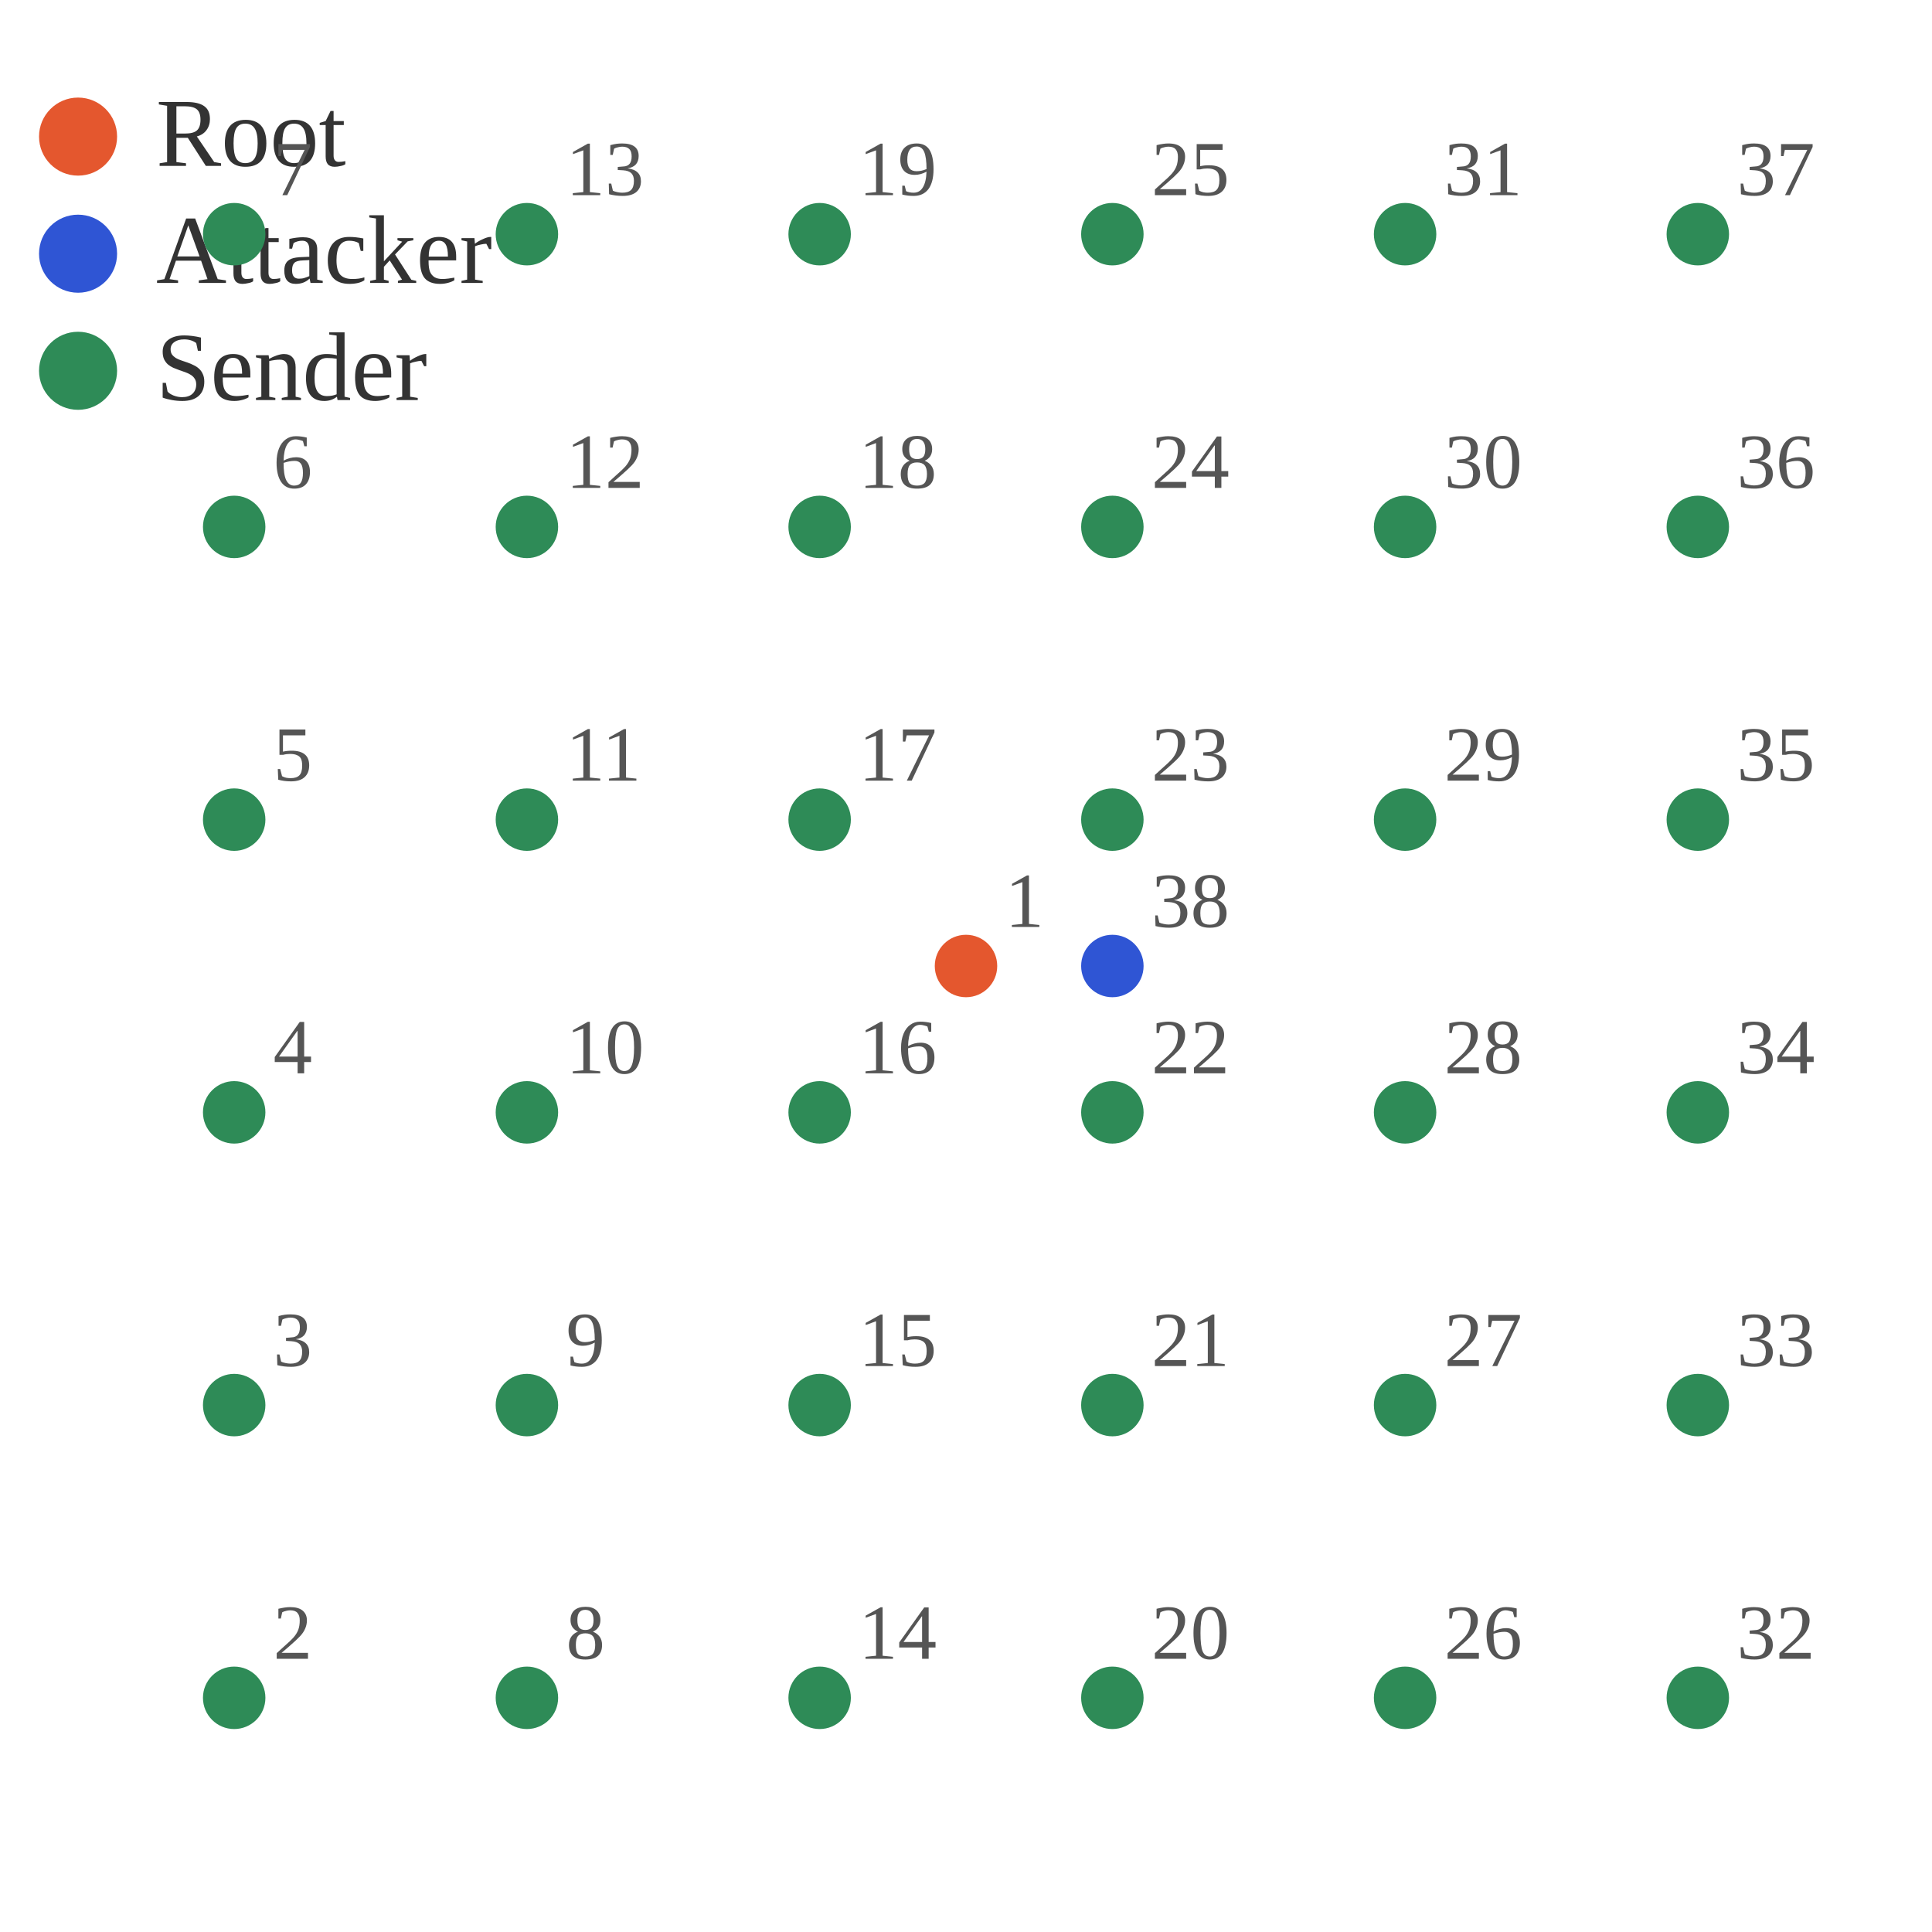
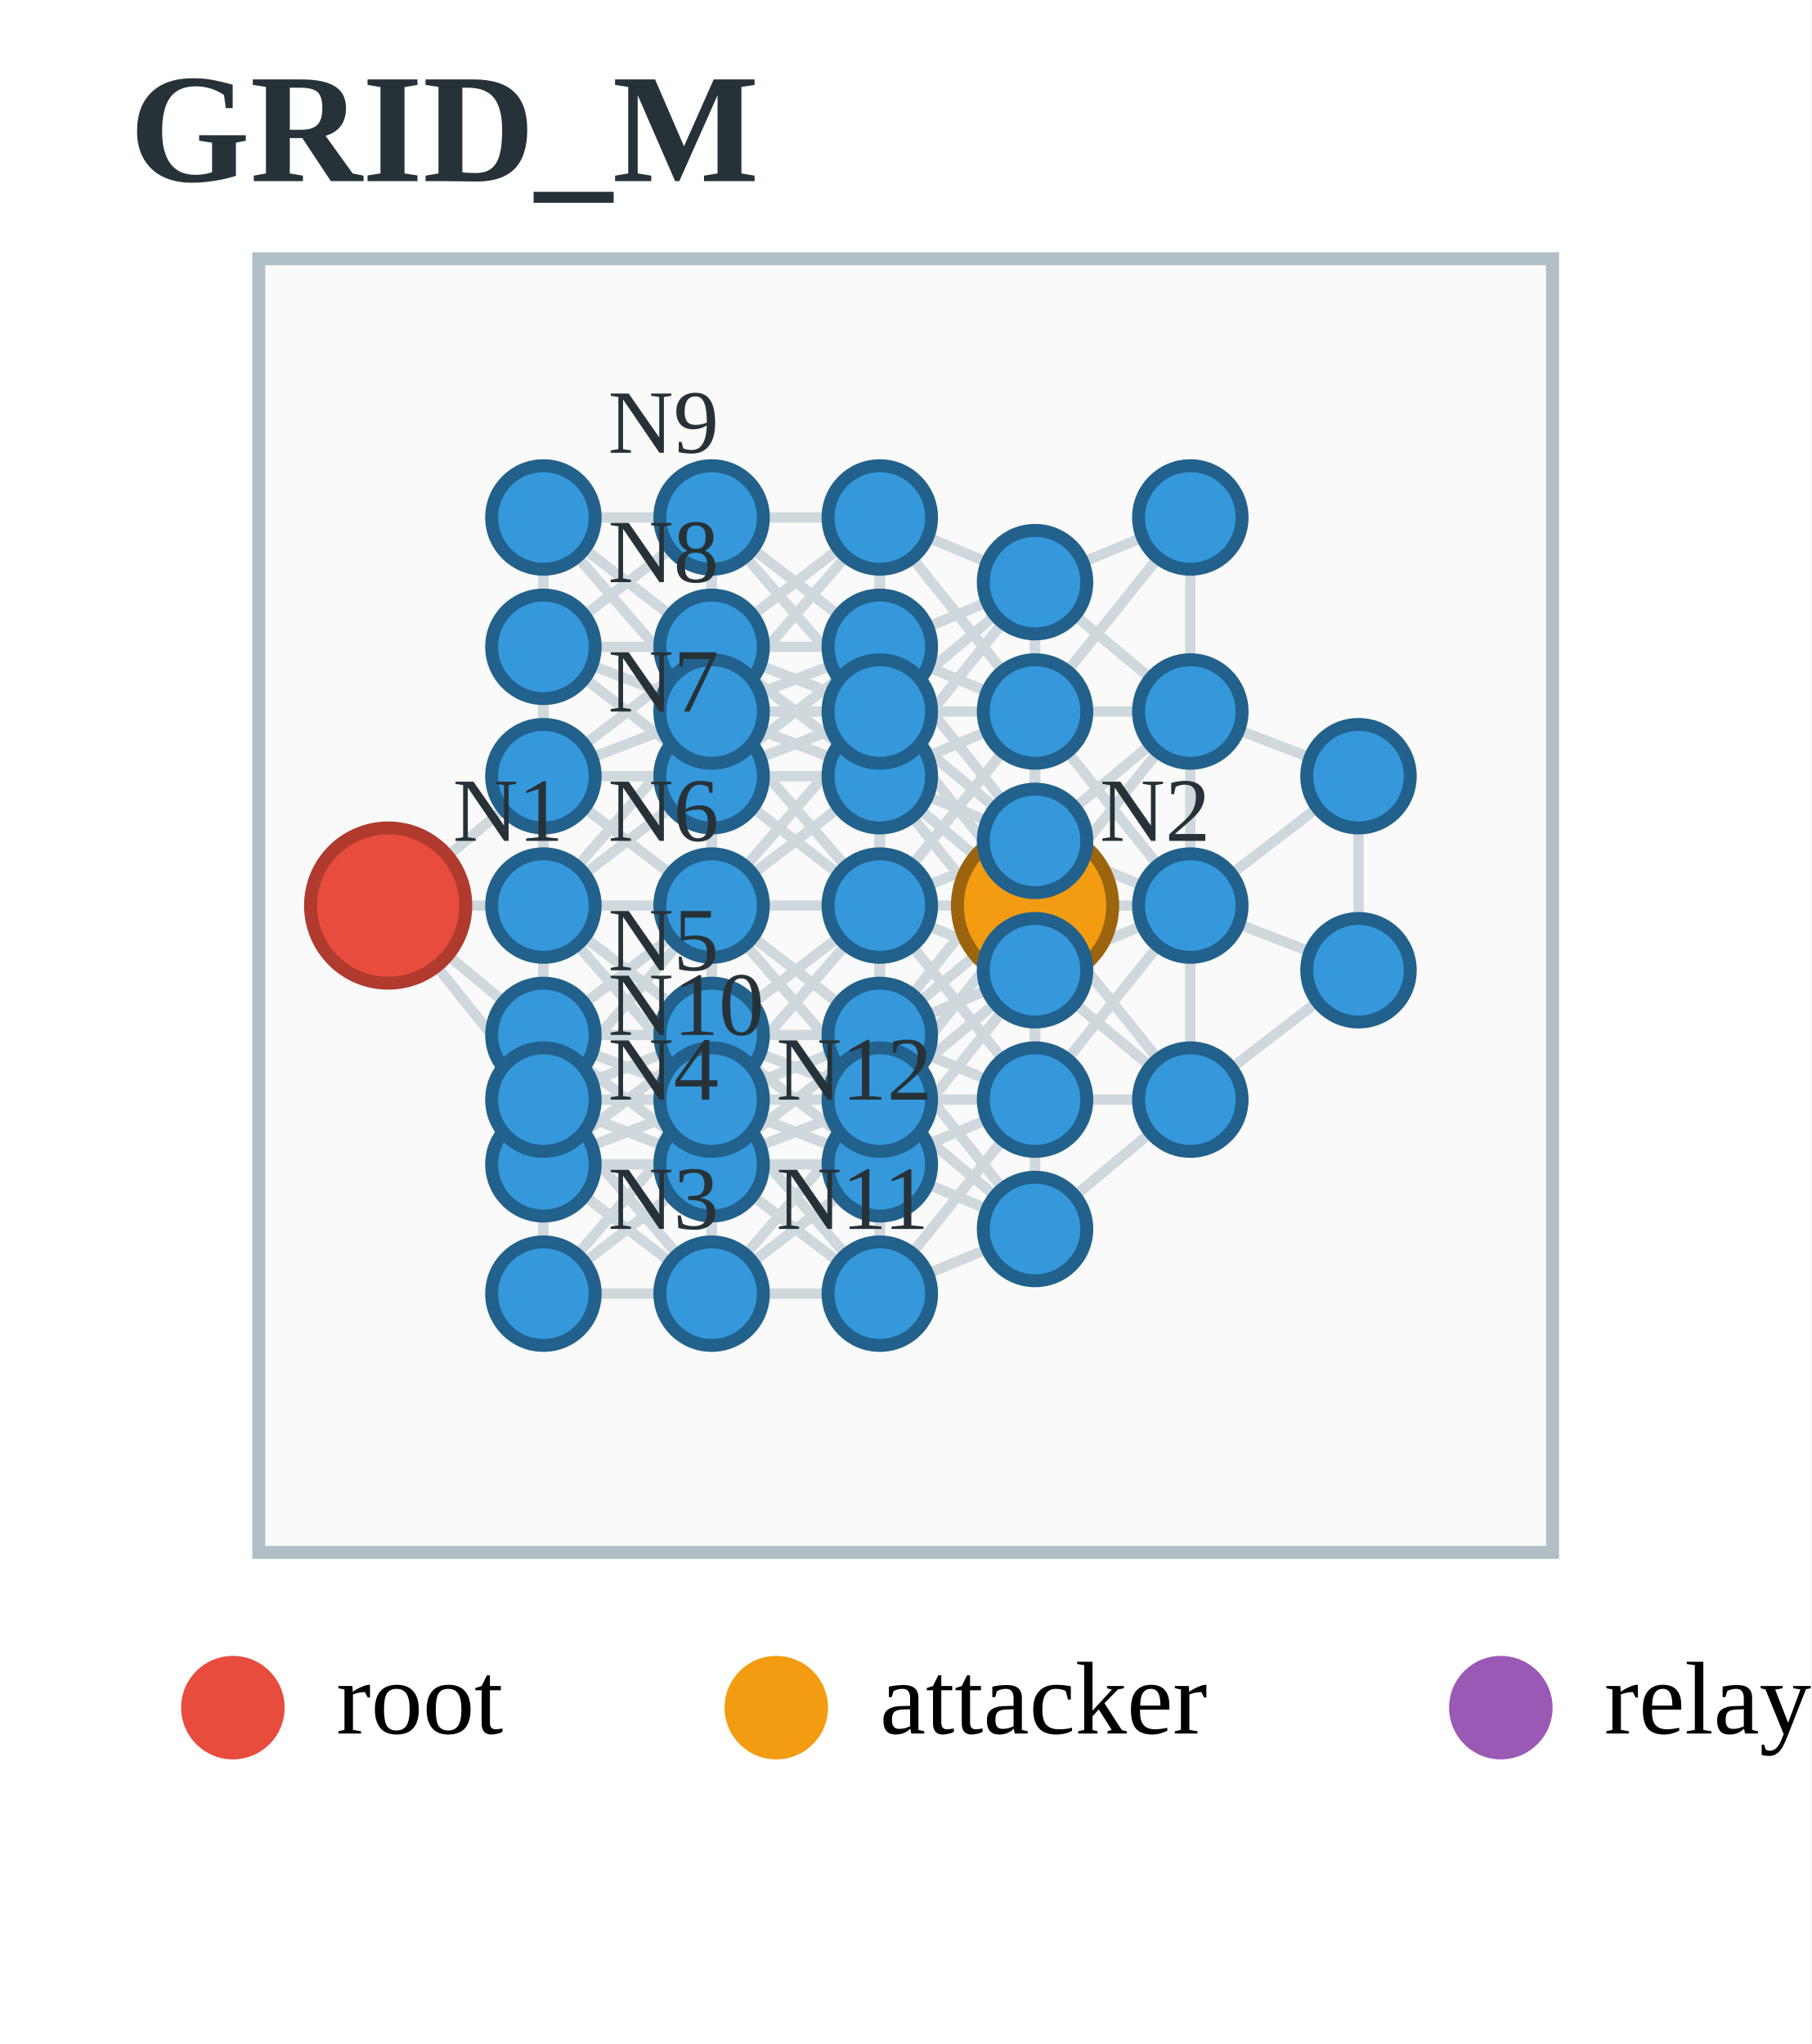
- <svg xmlns="http://www.w3.org/2000/svg" width="198.0" height="198.0" viewBox="0 0 198.0 198.0">
-   <rect width="100%" height="100%" fill="white" />
-   <circle cx="8" cy="14" r="4" fill="#e4572e" />
-   <text x="16" y="17" font-size="10" fill="#333">Root</text>
-   <circle cx="8" cy="26" r="4" fill="#2f55d4" />
-   <text x="16" y="29" font-size="10" fill="#333">Attacker</text>
-   <circle cx="8" cy="38" r="4" fill="#2e8b57" />
-   <text x="16" y="41" font-size="10" fill="#333">Sender</text>
-   <circle cx="99.00" cy="99.00" r="3.2" fill="#e4572e" />
-   <text x="103.00" y="95.00" font-size="8" fill="#555">1</text>
-   <circle cx="24.00" cy="174.00" r="3.2" fill="#2e8b57" />
-   <text x="28.00" y="170.00" font-size="8" fill="#555">2</text>
-   <circle cx="24.00" cy="144.00" r="3.2" fill="#2e8b57" />
-   <text x="28.00" y="140.00" font-size="8" fill="#555">3</text>
-   <circle cx="24.00" cy="114.00" r="3.2" fill="#2e8b57" />
-   <text x="28.00" y="110.00" font-size="8" fill="#555">4</text>
-   <circle cx="24.00" cy="84.00" r="3.2" fill="#2e8b57" />
-   <text x="28.00" y="80.00" font-size="8" fill="#555">5</text>
-   <circle cx="24.00" cy="54.00" r="3.2" fill="#2e8b57" />
-   <text x="28.00" y="50.00" font-size="8" fill="#555">6</text>
-   <circle cx="24.00" cy="24.00" r="3.2" fill="#2e8b57" />
-   <text x="28.00" y="20.00" font-size="8" fill="#555">7</text>
-   <circle cx="54.00" cy="174.00" r="3.2" fill="#2e8b57" />
-   <text x="58.00" y="170.00" font-size="8" fill="#555">8</text>
-   <circle cx="54.00" cy="144.00" r="3.2" fill="#2e8b57" />
-   <text x="58.00" y="140.00" font-size="8" fill="#555">9</text>
-   <circle cx="54.00" cy="114.00" r="3.2" fill="#2e8b57" />
-   <text x="58.00" y="110.00" font-size="8" fill="#555">10</text>
-   <circle cx="54.00" cy="84.00" r="3.2" fill="#2e8b57" />
-   <text x="58.00" y="80.00" font-size="8" fill="#555">11</text>
-   <circle cx="54.00" cy="54.00" r="3.2" fill="#2e8b57" />
-   <text x="58.00" y="50.00" font-size="8" fill="#555">12</text>
-   <circle cx="54.00" cy="24.00" r="3.2" fill="#2e8b57" />
-   <text x="58.00" y="20.00" font-size="8" fill="#555">13</text>
-   <circle cx="84.00" cy="174.00" r="3.2" fill="#2e8b57" />
-   <text x="88.00" y="170.00" font-size="8" fill="#555">14</text>
-   <circle cx="84.00" cy="144.00" r="3.2" fill="#2e8b57" />
-   <text x="88.00" y="140.00" font-size="8" fill="#555">15</text>
-   <circle cx="84.00" cy="114.00" r="3.2" fill="#2e8b57" />
-   <text x="88.00" y="110.00" font-size="8" fill="#555">16</text>
-   <circle cx="84.00" cy="84.00" r="3.2" fill="#2e8b57" />
-   <text x="88.00" y="80.00" font-size="8" fill="#555">17</text>
-   <circle cx="84.00" cy="54.00" r="3.2" fill="#2e8b57" />
-   <text x="88.00" y="50.00" font-size="8" fill="#555">18</text>
-   <circle cx="84.00" cy="24.00" r="3.2" fill="#2e8b57" />
-   <text x="88.00" y="20.00" font-size="8" fill="#555">19</text>
-   <circle cx="114.00" cy="174.00" r="3.2" fill="#2e8b57" />
-   <text x="118.00" y="170.00" font-size="8" fill="#555">20</text>
-   <circle cx="114.00" cy="144.00" r="3.2" fill="#2e8b57" />
-   <text x="118.00" y="140.00" font-size="8" fill="#555">21</text>
-   <circle cx="114.00" cy="114.00" r="3.2" fill="#2e8b57" />
-   <text x="118.00" y="110.00" font-size="8" fill="#555">22</text>
-   <circle cx="114.00" cy="84.00" r="3.2" fill="#2e8b57" />
-   <text x="118.00" y="80.00" font-size="8" fill="#555">23</text>
-   <circle cx="114.00" cy="54.00" r="3.2" fill="#2e8b57" />
-   <text x="118.00" y="50.00" font-size="8" fill="#555">24</text>
-   <circle cx="114.00" cy="24.00" r="3.2" fill="#2e8b57" />
-   <text x="118.00" y="20.00" font-size="8" fill="#555">25</text>
-   <circle cx="144.00" cy="174.00" r="3.2" fill="#2e8b57" />
-   <text x="148.00" y="170.00" font-size="8" fill="#555">26</text>
-   <circle cx="144.00" cy="144.00" r="3.2" fill="#2e8b57" />
-   <text x="148.00" y="140.00" font-size="8" fill="#555">27</text>
-   <circle cx="144.00" cy="114.00" r="3.2" fill="#2e8b57" />
-   <text x="148.00" y="110.00" font-size="8" fill="#555">28</text>
-   <circle cx="144.00" cy="84.00" r="3.2" fill="#2e8b57" />
-   <text x="148.00" y="80.00" font-size="8" fill="#555">29</text>
-   <circle cx="144.00" cy="54.00" r="3.2" fill="#2e8b57" />
-   <text x="148.00" y="50.00" font-size="8" fill="#555">30</text>
-   <circle cx="144.00" cy="24.00" r="3.2" fill="#2e8b57" />
-   <text x="148.00" y="20.00" font-size="8" fill="#555">31</text>
-   <circle cx="174.00" cy="174.00" r="3.2" fill="#2e8b57" />
-   <text x="178.00" y="170.00" font-size="8" fill="#555">32</text>
-   <circle cx="174.00" cy="144.00" r="3.2" fill="#2e8b57" />
-   <text x="178.00" y="140.00" font-size="8" fill="#555">33</text>
-   <circle cx="174.00" cy="114.00" r="3.2" fill="#2e8b57" />
-   <text x="178.00" y="110.00" font-size="8" fill="#555">34</text>
-   <circle cx="174.00" cy="84.00" r="3.2" fill="#2e8b57" />
-   <text x="178.00" y="80.00" font-size="8" fill="#555">35</text>
-   <circle cx="174.00" cy="54.00" r="3.2" fill="#2e8b57" />
-   <text x="178.00" y="50.00" font-size="8" fill="#555">36</text>
-   <circle cx="174.00" cy="24.00" r="3.2" fill="#2e8b57" />
-   <text x="178.00" y="20.00" font-size="8" fill="#555">37</text>
-   <circle cx="114.00" cy="99.00" r="3.2" fill="#2f55d4" />
-   <text x="118.00" y="95.00" font-size="8" fill="#555">38</text>
+ <svg xmlns="http://www.w3.org/2000/svg" width="140" height="158" viewBox="0 0 140 158">
+   <rect x="0" y="0" width="140" height="158" fill="#ffffff" />
+   <text x="10" y="14" font-size="12" font-weight="700" fill="#263238">GRID_M</text>
+   <rect x="20" y="20" width="100" height="100" fill="#fafafa" stroke="#b0bec5" stroke-width="1" />
+   <line x1="30.00" y1="70.00" x2="42.00" y2="80.00" stroke="#cfd8dc" stroke-width="0.8" />
+   <line x1="30.00" y1="70.00" x2="42.00" y2="70.00" stroke="#cfd8dc" stroke-width="0.8" />
+   <line x1="30.00" y1="70.00" x2="42.00" y2="60.00" stroke="#cfd8dc" stroke-width="0.8" />
+   <line x1="30.00" y1="70.00" x2="42.00" y2="85.00" stroke="#cfd8dc" stroke-width="0.8" />
+   <line x1="80.00" y1="70.00" x2="68.00" y2="80.00" stroke="#cfd8dc" stroke-width="0.8" />
+   <line x1="80.00" y1="70.00" x2="68.00" y2="70.00" stroke="#cfd8dc" stroke-width="0.8" />
+   <line x1="80.00" y1="70.00" x2="68.00" y2="60.00" stroke="#cfd8dc" stroke-width="0.8" />
+   <line x1="80.00" y1="70.00" x2="68.00" y2="85.00" stroke="#cfd8dc" stroke-width="0.8" />
+   <line x1="80.00" y1="70.00" x2="68.00" y2="55.00" stroke="#cfd8dc" stroke-width="0.8" />
+   <line x1="80.00" y1="70.00" x2="80.00" y2="85.00" stroke="#cfd8dc" stroke-width="0.8" />
+   <line x1="80.00" y1="70.00" x2="80.00" y2="75.00" stroke="#cfd8dc" stroke-width="0.8" />
+   <line x1="80.00" y1="70.00" x2="80.00" y2="65.00" stroke="#cfd8dc" stroke-width="0.8" />
+   <line x1="80.00" y1="70.00" x2="80.00" y2="55.00" stroke="#cfd8dc" stroke-width="0.8" />
+   <line x1="80.00" y1="70.00" x2="92.00" y2="85.00" stroke="#cfd8dc" stroke-width="0.8" />
+   <line x1="80.00" y1="70.00" x2="92.00" y2="70.00" stroke="#cfd8dc" stroke-width="0.8" />
+   <line x1="80.00" y1="70.00" x2="92.00" y2="55.00" stroke="#cfd8dc" stroke-width="0.8" />
+   <line x1="42.00" y1="100.00" x2="42.00" y2="90.00" stroke="#cfd8dc" stroke-width="0.8" />
+   <line x1="42.00" y1="100.00" x2="42.00" y2="80.00" stroke="#cfd8dc" stroke-width="0.8" />
+   <line x1="42.00" y1="100.00" x2="42.00" y2="85.00" stroke="#cfd8dc" stroke-width="0.8" />
+   <line x1="42.00" y1="100.00" x2="55.00" y2="100.00" stroke="#cfd8dc" stroke-width="0.8" />
+   <line x1="42.00" y1="100.00" x2="55.00" y2="90.00" stroke="#cfd8dc" stroke-width="0.8" />
+   <line x1="42.00" y1="100.00" x2="55.00" y2="85.00" stroke="#cfd8dc" stroke-width="0.8" />
+   <line x1="42.00" y1="90.00" x2="42.00" y2="80.00" stroke="#cfd8dc" stroke-width="0.8" />
+   <line x1="42.00" y1="90.00" x2="42.00" y2="70.00" stroke="#cfd8dc" stroke-width="0.8" />
+   <line x1="42.00" y1="90.00" x2="42.00" y2="85.00" stroke="#cfd8dc" stroke-width="0.8" />
+   <line x1="42.00" y1="90.00" x2="55.00" y2="100.00" stroke="#cfd8dc" stroke-width="0.8" />
+   <line x1="42.00" y1="90.00" x2="55.00" y2="90.00" stroke="#cfd8dc" stroke-width="0.8" />
+   <line x1="42.00" y1="90.00" x2="55.00" y2="80.00" stroke="#cfd8dc" stroke-width="0.8" />
+   <line x1="42.00" y1="90.00" x2="55.00" y2="85.00" stroke="#cfd8dc" stroke-width="0.8" />
+   <line x1="42.00" y1="80.00" x2="42.00" y2="70.00" stroke="#cfd8dc" stroke-width="0.8" />
+   <line x1="42.00" y1="80.00" x2="42.00" y2="60.00" stroke="#cfd8dc" stroke-width="0.8" />
+   <line x1="42.00" y1="80.00" x2="42.00" y2="85.00" stroke="#cfd8dc" stroke-width="0.8" />
+   <line x1="42.00" y1="80.00" x2="55.00" y2="90.00" stroke="#cfd8dc" stroke-width="0.8" />
+   <line x1="42.00" y1="80.00" x2="55.00" y2="80.00" stroke="#cfd8dc" stroke-width="0.8" />
+   <line x1="42.00" y1="80.00" x2="55.00" y2="70.00" stroke="#cfd8dc" stroke-width="0.8" />
+   <line x1="42.00" y1="80.00" x2="55.00" y2="85.00" stroke="#cfd8dc" stroke-width="0.8" />
+   <line x1="42.00" y1="70.00" x2="42.00" y2="60.00" stroke="#cfd8dc" stroke-width="0.8" />
+   <line x1="42.00" y1="70.00" x2="42.00" y2="50.00" stroke="#cfd8dc" stroke-width="0.8" />
+   <line x1="42.00" y1="70.00" x2="42.00" y2="85.00" stroke="#cfd8dc" stroke-width="0.8" />
+   <line x1="42.00" y1="70.00" x2="55.00" y2="80.00" stroke="#cfd8dc" stroke-width="0.8" />
+   <line x1="42.00" y1="70.00" x2="55.00" y2="70.00" stroke="#cfd8dc" stroke-width="0.8" />
+   <line x1="42.00" y1="70.00" x2="55.00" y2="60.00" stroke="#cfd8dc" stroke-width="0.8" />
+   <line x1="42.00" y1="70.00" x2="55.00" y2="85.00" stroke="#cfd8dc" stroke-width="0.8" />
+   <line x1="42.00" y1="70.00" x2="55.00" y2="55.00" stroke="#cfd8dc" stroke-width="0.8" />
+   <line x1="42.00" y1="60.00" x2="42.00" y2="50.00" stroke="#cfd8dc" stroke-width="0.8" />
+   <line x1="42.00" y1="60.00" x2="42.00" y2="40.00" stroke="#cfd8dc" stroke-width="0.8" />
+   <line x1="42.00" y1="60.00" x2="55.00" y2="70.00" stroke="#cfd8dc" stroke-width="0.8" />
+   <line x1="42.00" y1="60.00" x2="55.00" y2="60.00" stroke="#cfd8dc" stroke-width="0.8" />
+   <line x1="42.00" y1="60.00" x2="55.00" y2="50.00" stroke="#cfd8dc" stroke-width="0.8" />
+   <line x1="42.00" y1="60.00" x2="55.00" y2="55.00" stroke="#cfd8dc" stroke-width="0.8" />
+   <line x1="42.00" y1="50.00" x2="42.00" y2="40.00" stroke="#cfd8dc" stroke-width="0.8" />
+   <line x1="42.00" y1="50.00" x2="55.00" y2="60.00" stroke="#cfd8dc" stroke-width="0.8" />
+   <line x1="42.00" y1="50.00" x2="55.00" y2="50.00" stroke="#cfd8dc" stroke-width="0.8" />
+   <line x1="42.00" y1="50.00" x2="55.00" y2="40.00" stroke="#cfd8dc" stroke-width="0.8" />
+   <line x1="42.00" y1="50.00" x2="55.00" y2="55.00" stroke="#cfd8dc" stroke-width="0.8" />
+   <line x1="42.00" y1="40.00" x2="55.00" y2="50.00" stroke="#cfd8dc" stroke-width="0.8" />
+   <line x1="42.00" y1="40.00" x2="55.00" y2="40.00" stroke="#cfd8dc" stroke-width="0.8" />
+   <line x1="42.00" y1="40.00" x2="55.00" y2="55.00" stroke="#cfd8dc" stroke-width="0.8" />
+   <line x1="42.00" y1="85.00" x2="55.00" y2="100.00" stroke="#cfd8dc" stroke-width="0.8" />
+   <line x1="42.00" y1="85.00" x2="55.00" y2="90.00" stroke="#cfd8dc" stroke-width="0.8" />
+   <line x1="42.00" y1="85.00" x2="55.00" y2="80.00" stroke="#cfd8dc" stroke-width="0.8" />
+   <line x1="42.00" y1="85.00" x2="55.00" y2="70.00" stroke="#cfd8dc" stroke-width="0.8" />
+   <line x1="42.00" y1="85.00" x2="55.00" y2="85.00" stroke="#cfd8dc" stroke-width="0.8" />
+   <line x1="55.00" y1="100.00" x2="55.00" y2="90.00" stroke="#cfd8dc" stroke-width="0.8" />
+   <line x1="55.00" y1="100.00" x2="55.00" y2="80.00" stroke="#cfd8dc" stroke-width="0.8" />
+   <line x1="55.00" y1="100.00" x2="55.00" y2="85.00" stroke="#cfd8dc" stroke-width="0.8" />
+   <line x1="55.00" y1="100.00" x2="68.00" y2="100.00" stroke="#cfd8dc" stroke-width="0.8" />
+   <line x1="55.00" y1="100.00" x2="68.00" y2="90.00" stroke="#cfd8dc" stroke-width="0.8" />
+   <line x1="55.00" y1="100.00" x2="68.00" y2="85.00" stroke="#cfd8dc" stroke-width="0.8" />
+   <line x1="55.00" y1="90.00" x2="55.00" y2="80.00" stroke="#cfd8dc" stroke-width="0.8" />
+   <line x1="55.00" y1="90.00" x2="55.00" y2="70.00" stroke="#cfd8dc" stroke-width="0.8" />
+   <line x1="55.00" y1="90.00" x2="55.00" y2="85.00" stroke="#cfd8dc" stroke-width="0.8" />
+   <line x1="55.00" y1="90.00" x2="68.00" y2="100.00" stroke="#cfd8dc" stroke-width="0.8" />
+   <line x1="55.00" y1="90.00" x2="68.00" y2="90.00" stroke="#cfd8dc" stroke-width="0.8" />
+   <line x1="55.00" y1="90.00" x2="68.00" y2="80.00" stroke="#cfd8dc" stroke-width="0.8" />
+   <line x1="55.00" y1="90.00" x2="68.00" y2="85.00" stroke="#cfd8dc" stroke-width="0.8" />
+   <line x1="55.00" y1="80.00" x2="55.00" y2="70.00" stroke="#cfd8dc" stroke-width="0.8" />
+   <line x1="55.00" y1="80.00" x2="55.00" y2="60.00" stroke="#cfd8dc" stroke-width="0.8" />
+   <line x1="55.00" y1="80.00" x2="55.00" y2="85.00" stroke="#cfd8dc" stroke-width="0.8" />
+   <line x1="55.00" y1="80.00" x2="68.00" y2="90.00" stroke="#cfd8dc" stroke-width="0.8" />
+   <line x1="55.00" y1="80.00" x2="68.00" y2="80.00" stroke="#cfd8dc" stroke-width="0.8" />
+   <line x1="55.00" y1="80.00" x2="68.00" y2="70.00" stroke="#cfd8dc" stroke-width="0.8" />
+   <line x1="55.00" y1="80.00" x2="68.00" y2="85.00" stroke="#cfd8dc" stroke-width="0.8" />
+   <line x1="55.00" y1="70.00" x2="55.00" y2="60.00" stroke="#cfd8dc" stroke-width="0.8" />
+   <line x1="55.00" y1="70.00" x2="55.00" y2="50.00" stroke="#cfd8dc" stroke-width="0.8" />
+   <line x1="55.00" y1="70.00" x2="55.00" y2="85.00" stroke="#cfd8dc" stroke-width="0.8" />
+   <line x1="55.00" y1="70.00" x2="55.00" y2="55.00" stroke="#cfd8dc" stroke-width="0.8" />
+   <line x1="55.00" y1="70.00" x2="68.00" y2="80.00" stroke="#cfd8dc" stroke-width="0.8" />
+   <line x1="55.00" y1="70.00" x2="68.00" y2="70.00" stroke="#cfd8dc" stroke-width="0.8" />
+   <line x1="55.00" y1="70.00" x2="68.00" y2="60.00" stroke="#cfd8dc" stroke-width="0.8" />
+   <line x1="55.00" y1="70.00" x2="68.00" y2="85.00" stroke="#cfd8dc" stroke-width="0.8" />
+   <line x1="55.00" y1="70.00" x2="68.00" y2="55.00" stroke="#cfd8dc" stroke-width="0.8" />
+   <line x1="55.00" y1="60.00" x2="55.00" y2="50.00" stroke="#cfd8dc" stroke-width="0.8" />
+   <line x1="55.00" y1="60.00" x2="55.00" y2="40.00" stroke="#cfd8dc" stroke-width="0.8" />
+   <line x1="55.00" y1="60.00" x2="55.00" y2="55.00" stroke="#cfd8dc" stroke-width="0.8" />
+   <line x1="55.00" y1="60.00" x2="68.00" y2="70.00" stroke="#cfd8dc" stroke-width="0.8" />
+   <line x1="55.00" y1="60.00" x2="68.00" y2="60.00" stroke="#cfd8dc" stroke-width="0.8" />
+   <line x1="55.00" y1="60.00" x2="68.00" y2="50.00" stroke="#cfd8dc" stroke-width="0.8" />
+   <line x1="55.00" y1="60.00" x2="68.00" y2="55.00" stroke="#cfd8dc" stroke-width="0.8" />
+   <line x1="55.00" y1="50.00" x2="55.00" y2="40.00" stroke="#cfd8dc" stroke-width="0.8" />
+   <line x1="55.00" y1="50.00" x2="55.00" y2="55.00" stroke="#cfd8dc" stroke-width="0.8" />
+   <line x1="55.00" y1="50.00" x2="68.00" y2="60.00" stroke="#cfd8dc" stroke-width="0.8" />
+   <line x1="55.00" y1="50.00" x2="68.00" y2="50.00" stroke="#cfd8dc" stroke-width="0.8" />
+   <line x1="55.00" y1="50.00" x2="68.00" y2="40.00" stroke="#cfd8dc" stroke-width="0.8" />
+   <line x1="55.00" y1="50.00" x2="68.00" y2="55.00" stroke="#cfd8dc" stroke-width="0.8" />
+   <line x1="55.00" y1="40.00" x2="55.00" y2="55.00" stroke="#cfd8dc" stroke-width="0.8" />
+   <line x1="55.00" y1="40.00" x2="68.00" y2="50.00" stroke="#cfd8dc" stroke-width="0.8" />
+   <line x1="55.00" y1="40.00" x2="68.00" y2="40.00" stroke="#cfd8dc" stroke-width="0.8" />
+   <line x1="55.00" y1="40.00" x2="68.00" y2="55.00" stroke="#cfd8dc" stroke-width="0.8" />
+   <line x1="55.00" y1="85.00" x2="68.00" y2="100.00" stroke="#cfd8dc" stroke-width="0.8" />
+   <line x1="55.00" y1="85.00" x2="68.00" y2="90.00" stroke="#cfd8dc" stroke-width="0.8" />
+   <line x1="55.00" y1="85.00" x2="68.00" y2="80.00" stroke="#cfd8dc" stroke-width="0.8" />
+   <line x1="55.00" y1="85.00" x2="68.00" y2="70.00" stroke="#cfd8dc" stroke-width="0.8" />
+   <line x1="55.00" y1="85.00" x2="68.00" y2="85.00" stroke="#cfd8dc" stroke-width="0.8" />
+   <line x1="55.00" y1="55.00" x2="68.00" y2="70.00" stroke="#cfd8dc" stroke-width="0.8" />
+   <line x1="55.00" y1="55.00" x2="68.00" y2="60.00" stroke="#cfd8dc" stroke-width="0.8" />
+   <line x1="55.00" y1="55.00" x2="68.00" y2="50.00" stroke="#cfd8dc" stroke-width="0.8" />
+   <line x1="55.00" y1="55.00" x2="68.00" y2="40.00" stroke="#cfd8dc" stroke-width="0.8" />
+   <line x1="55.00" y1="55.00" x2="68.00" y2="55.00" stroke="#cfd8dc" stroke-width="0.8" />
+   <line x1="68.00" y1="100.00" x2="68.00" y2="90.00" stroke="#cfd8dc" stroke-width="0.8" />
+   <line x1="68.00" y1="100.00" x2="68.00" y2="80.00" stroke="#cfd8dc" stroke-width="0.8" />
+   <line x1="68.00" y1="100.00" x2="68.00" y2="85.00" stroke="#cfd8dc" stroke-width="0.8" />
+   <line x1="68.00" y1="100.00" x2="80.00" y2="95.00" stroke="#cfd8dc" stroke-width="0.8" />
+   <line x1="68.00" y1="100.00" x2="80.00" y2="85.00" stroke="#cfd8dc" stroke-width="0.8" />
+   <line x1="68.00" y1="90.00" x2="68.00" y2="80.00" stroke="#cfd8dc" stroke-width="0.8" />
+   <line x1="68.00" y1="90.00" x2="68.00" y2="70.00" stroke="#cfd8dc" stroke-width="0.8" />
+   <line x1="68.00" y1="90.00" x2="68.00" y2="85.00" stroke="#cfd8dc" stroke-width="0.8" />
+   <line x1="68.00" y1="90.00" x2="80.00" y2="95.00" stroke="#cfd8dc" stroke-width="0.8" />
+   <line x1="68.00" y1="90.00" x2="80.00" y2="85.00" stroke="#cfd8dc" stroke-width="0.8" />
+   <line x1="68.00" y1="90.00" x2="80.00" y2="75.00" stroke="#cfd8dc" stroke-width="0.8" />
+   <line x1="68.00" y1="80.00" x2="68.00" y2="70.00" stroke="#cfd8dc" stroke-width="0.8" />
+   <line x1="68.00" y1="80.00" x2="68.00" y2="60.00" stroke="#cfd8dc" stroke-width="0.8" />
+   <line x1="68.00" y1="80.00" x2="68.00" y2="85.00" stroke="#cfd8dc" stroke-width="0.8" />
+   <line x1="68.00" y1="80.00" x2="80.00" y2="95.00" stroke="#cfd8dc" stroke-width="0.8" />
+   <line x1="68.00" y1="80.00" x2="80.00" y2="85.00" stroke="#cfd8dc" stroke-width="0.8" />
+   <line x1="68.00" y1="80.00" x2="80.00" y2="75.00" stroke="#cfd8dc" stroke-width="0.8" />
+   <line x1="68.00" y1="80.00" x2="80.00" y2="65.00" stroke="#cfd8dc" stroke-width="0.8" />
+   <line x1="68.00" y1="70.00" x2="68.00" y2="60.00" stroke="#cfd8dc" stroke-width="0.8" />
+   <line x1="68.00" y1="70.00" x2="68.00" y2="50.00" stroke="#cfd8dc" stroke-width="0.8" />
+   <line x1="68.00" y1="70.00" x2="68.00" y2="85.00" stroke="#cfd8dc" stroke-width="0.8" />
+   <line x1="68.00" y1="70.00" x2="68.00" y2="55.00" stroke="#cfd8dc" stroke-width="0.8" />
+   <line x1="68.00" y1="70.00" x2="80.00" y2="85.00" stroke="#cfd8dc" stroke-width="0.8" />
+   <line x1="68.00" y1="70.00" x2="80.00" y2="75.00" stroke="#cfd8dc" stroke-width="0.8" />
+   <line x1="68.00" y1="70.00" x2="80.00" y2="65.00" stroke="#cfd8dc" stroke-width="0.8" />
+   <line x1="68.00" y1="70.00" x2="80.00" y2="55.00" stroke="#cfd8dc" stroke-width="0.8" />
+   <line x1="68.00" y1="60.00" x2="68.00" y2="50.00" stroke="#cfd8dc" stroke-width="0.8" />
+   <line x1="68.00" y1="60.00" x2="68.00" y2="40.00" stroke="#cfd8dc" stroke-width="0.8" />
+   <line x1="68.00" y1="60.00" x2="68.00" y2="55.00" stroke="#cfd8dc" stroke-width="0.8" />
+   <line x1="68.00" y1="60.00" x2="80.00" y2="75.00" stroke="#cfd8dc" stroke-width="0.8" />
+   <line x1="68.00" y1="60.00" x2="80.00" y2="65.00" stroke="#cfd8dc" stroke-width="0.8" />
+   <line x1="68.00" y1="60.00" x2="80.00" y2="55.00" stroke="#cfd8dc" stroke-width="0.8" />
+   <line x1="68.00" y1="60.00" x2="80.00" y2="45.00" stroke="#cfd8dc" stroke-width="0.8" />
+   <line x1="68.00" y1="50.00" x2="68.00" y2="40.00" stroke="#cfd8dc" stroke-width="0.8" />
+   <line x1="68.00" y1="50.00" x2="68.00" y2="55.00" stroke="#cfd8dc" stroke-width="0.8" />
+   <line x1="68.00" y1="50.00" x2="80.00" y2="65.00" stroke="#cfd8dc" stroke-width="0.8" />
+   <line x1="68.00" y1="50.00" x2="80.00" y2="55.00" stroke="#cfd8dc" stroke-width="0.8" />
+   <line x1="68.00" y1="50.00" x2="80.00" y2="45.00" stroke="#cfd8dc" stroke-width="0.8" />
+   <line x1="68.00" y1="40.00" x2="68.00" y2="55.00" stroke="#cfd8dc" stroke-width="0.8" />
+   <line x1="68.00" y1="40.00" x2="80.00" y2="55.00" stroke="#cfd8dc" stroke-width="0.8" />
+   <line x1="68.00" y1="40.00" x2="80.00" y2="45.00" stroke="#cfd8dc" stroke-width="0.8" />
+   <line x1="68.00" y1="85.00" x2="80.00" y2="95.00" stroke="#cfd8dc" stroke-width="0.8" />
+   <line x1="68.00" y1="85.00" x2="80.00" y2="85.00" stroke="#cfd8dc" stroke-width="0.8" />
+   <line x1="68.00" y1="85.00" x2="80.00" y2="75.00" stroke="#cfd8dc" stroke-width="0.8" />
+   <line x1="68.00" y1="55.00" x2="80.00" y2="65.00" stroke="#cfd8dc" stroke-width="0.8" />
+   <line x1="68.00" y1="55.00" x2="80.00" y2="55.00" stroke="#cfd8dc" stroke-width="0.8" />
+   <line x1="68.00" y1="55.00" x2="80.00" y2="45.00" stroke="#cfd8dc" stroke-width="0.8" />
+   <line x1="80.00" y1="95.00" x2="80.00" y2="85.00" stroke="#cfd8dc" stroke-width="0.8" />
+   <line x1="80.00" y1="95.00" x2="80.00" y2="75.00" stroke="#cfd8dc" stroke-width="0.8" />
+   <line x1="80.00" y1="95.00" x2="92.00" y2="85.00" stroke="#cfd8dc" stroke-width="0.8" />
+   <line x1="80.00" y1="85.00" x2="80.00" y2="75.00" stroke="#cfd8dc" stroke-width="0.8" />
+   <line x1="80.00" y1="85.00" x2="80.00" y2="65.00" stroke="#cfd8dc" stroke-width="0.8" />
+   <line x1="80.00" y1="85.00" x2="92.00" y2="85.00" stroke="#cfd8dc" stroke-width="0.8" />
+   <line x1="80.00" y1="85.00" x2="92.00" y2="70.00" stroke="#cfd8dc" stroke-width="0.8" />
+   <line x1="80.00" y1="75.00" x2="80.00" y2="65.00" stroke="#cfd8dc" stroke-width="0.8" />
+   <line x1="80.00" y1="75.00" x2="80.00" y2="55.00" stroke="#cfd8dc" stroke-width="0.8" />
+   <line x1="80.00" y1="75.00" x2="92.00" y2="85.00" stroke="#cfd8dc" stroke-width="0.8" />
+   <line x1="80.00" y1="75.00" x2="92.00" y2="70.00" stroke="#cfd8dc" stroke-width="0.8" />
+   <line x1="80.00" y1="65.00" x2="80.00" y2="55.00" stroke="#cfd8dc" stroke-width="0.8" />
+   <line x1="80.00" y1="65.00" x2="80.00" y2="45.00" stroke="#cfd8dc" stroke-width="0.8" />
+   <line x1="80.00" y1="65.00" x2="92.00" y2="70.00" stroke="#cfd8dc" stroke-width="0.8" />
+   <line x1="80.00" y1="65.00" x2="92.00" y2="55.00" stroke="#cfd8dc" stroke-width="0.8" />
+   <line x1="80.00" y1="55.00" x2="80.00" y2="45.00" stroke="#cfd8dc" stroke-width="0.8" />
+   <line x1="80.00" y1="55.00" x2="92.00" y2="70.00" stroke="#cfd8dc" stroke-width="0.8" />
+   <line x1="80.00" y1="55.00" x2="92.00" y2="55.00" stroke="#cfd8dc" stroke-width="0.8" />
+   <line x1="80.00" y1="55.00" x2="92.00" y2="40.00" stroke="#cfd8dc" stroke-width="0.8" />
+   <line x1="80.00" y1="45.00" x2="92.00" y2="55.00" stroke="#cfd8dc" stroke-width="0.8" />
+   <line x1="80.00" y1="45.00" x2="92.00" y2="40.00" stroke="#cfd8dc" stroke-width="0.8" />
+   <line x1="92.00" y1="85.00" x2="92.00" y2="70.00" stroke="#cfd8dc" stroke-width="0.8" />
+   <line x1="92.00" y1="85.00" x2="105.00" y2="75.00" stroke="#cfd8dc" stroke-width="0.8" />
+   <line x1="92.00" y1="70.00" x2="92.00" y2="55.00" stroke="#cfd8dc" stroke-width="0.8" />
+   <line x1="92.00" y1="70.00" x2="105.00" y2="75.00" stroke="#cfd8dc" stroke-width="0.8" />
+   <line x1="92.00" y1="70.00" x2="105.00" y2="60.00" stroke="#cfd8dc" stroke-width="0.8" />
+   <line x1="92.00" y1="55.00" x2="92.00" y2="40.00" stroke="#cfd8dc" stroke-width="0.8" />
+   <line x1="92.00" y1="55.00" x2="105.00" y2="60.00" stroke="#cfd8dc" stroke-width="0.8" />
+   <line x1="105.00" y1="75.00" x2="105.00" y2="60.00" stroke="#cfd8dc" stroke-width="0.8" />
+   <circle cx="30.00" cy="70.00" r="6" fill="#e74c3c" stroke="#b03a2e" stroke-width="1.0" />
+   <circle cx="80.00" cy="70.00" r="6" fill="#f39c12" stroke="#9c640c" stroke-width="1.0" />
+   <circle cx="42.00" cy="100.00" r="4" fill="#3498db" stroke="#21618c" stroke-width="1.0" />
+   <circle cx="42.00" cy="90.00" r="4" fill="#3498db" stroke="#21618c" stroke-width="1.0" />
+   <circle cx="42.00" cy="80.00" r="4" fill="#3498db" stroke="#21618c" stroke-width="1.0" />
+   <circle cx="42.00" cy="70.00" r="4" fill="#3498db" stroke="#21618c" stroke-width="1.0" />
+   <circle cx="42.00" cy="60.00" r="4" fill="#3498db" stroke="#21618c" stroke-width="1.0" />
+   <circle cx="42.00" cy="50.00" r="4" fill="#3498db" stroke="#21618c" stroke-width="1.0" />
+   <circle cx="42.00" cy="40.00" r="4" fill="#3498db" stroke="#21618c" stroke-width="1.0" />
+   <circle cx="42.00" cy="85.00" r="4" fill="#3498db" stroke="#21618c" stroke-width="1.0" />
+   <circle cx="55.00" cy="100.00" r="4" fill="#3498db" stroke="#21618c" stroke-width="1.0" />
+   <circle cx="55.00" cy="90.00" r="4" fill="#3498db" stroke="#21618c" stroke-width="1.0" />
+   <circle cx="55.00" cy="80.00" r="4" fill="#3498db" stroke="#21618c" stroke-width="1.0" />
+   <circle cx="55.00" cy="70.00" r="4" fill="#3498db" stroke="#21618c" stroke-width="1.0" />
+   <circle cx="55.00" cy="60.00" r="4" fill="#3498db" stroke="#21618c" stroke-width="1.0" />
+   <circle cx="55.00" cy="50.00" r="4" fill="#3498db" stroke="#21618c" stroke-width="1.0" />
+   <circle cx="55.00" cy="40.00" r="4" fill="#3498db" stroke="#21618c" stroke-width="1.0" />
+   <circle cx="55.00" cy="85.00" r="4" fill="#3498db" stroke="#21618c" stroke-width="1.0" />
+   <circle cx="55.00" cy="55.00" r="4" fill="#3498db" stroke="#21618c" stroke-width="1.0" />
+   <circle cx="68.00" cy="100.00" r="4" fill="#3498db" stroke="#21618c" stroke-width="1.0" />
+   <circle cx="68.00" cy="90.00" r="4" fill="#3498db" stroke="#21618c" stroke-width="1.0" />
+   <circle cx="68.00" cy="80.00" r="4" fill="#3498db" stroke="#21618c" stroke-width="1.0" />
+   <circle cx="68.00" cy="70.00" r="4" fill="#3498db" stroke="#21618c" stroke-width="1.0" />
+   <circle cx="68.00" cy="60.00" r="4" fill="#3498db" stroke="#21618c" stroke-width="1.0" />
+   <circle cx="68.00" cy="50.00" r="4" fill="#3498db" stroke="#21618c" stroke-width="1.0" />
+   <circle cx="68.00" cy="40.00" r="4" fill="#3498db" stroke="#21618c" stroke-width="1.0" />
+   <circle cx="68.00" cy="85.00" r="4" fill="#3498db" stroke="#21618c" stroke-width="1.0" />
+   <circle cx="68.00" cy="55.00" r="4" fill="#3498db" stroke="#21618c" stroke-width="1.0" />
+   <circle cx="80.00" cy="95.00" r="4" fill="#3498db" stroke="#21618c" stroke-width="1.0" />
+   <circle cx="80.00" cy="85.00" r="4" fill="#3498db" stroke="#21618c" stroke-width="1.0" />
+   <circle cx="80.00" cy="75.00" r="4" fill="#3498db" stroke="#21618c" stroke-width="1.0" />
+   <circle cx="80.00" cy="65.00" r="4" fill="#3498db" stroke="#21618c" stroke-width="1.0" />
+   <circle cx="80.00" cy="55.00" r="4" fill="#3498db" stroke="#21618c" stroke-width="1.0" />
+   <circle cx="80.00" cy="45.00" r="4" fill="#3498db" stroke="#21618c" stroke-width="1.0" />
+   <circle cx="92.00" cy="85.00" r="4" fill="#3498db" stroke="#21618c" stroke-width="1.0" />
+   <circle cx="92.00" cy="70.00" r="4" fill="#3498db" stroke="#21618c" stroke-width="1.0" />
+   <circle cx="92.00" cy="55.00" r="4" fill="#3498db" stroke="#21618c" stroke-width="1.0" />
+   <circle cx="92.00" cy="40.00" r="4" fill="#3498db" stroke="#21618c" stroke-width="1.0" />
+   <circle cx="105.00" cy="75.00" r="4" fill="#3498db" stroke="#21618c" stroke-width="1.0" />
+   <circle cx="105.00" cy="60.00" r="4" fill="#3498db" stroke="#21618c" stroke-width="1.0" />
+   <text x="35.00" y="65.00" font-size="7" fill="#263238">N1</text>
+   <text x="85.00" y="65.00" font-size="7" fill="#263238">N2</text>
+   <text x="47.00" y="95.00" font-size="7" fill="#263238">N3</text>
+   <text x="47.00" y="85.00" font-size="7" fill="#263238">N4</text>
+   <text x="47.00" y="75.00" font-size="7" fill="#263238">N5</text>
+   <text x="47.00" y="65.00" font-size="7" fill="#263238">N6</text>
+   <text x="47.00" y="55.00" font-size="7" fill="#263238">N7</text>
+   <text x="47.00" y="45.00" font-size="7" fill="#263238">N8</text>
+   <text x="47.00" y="35.00" font-size="7" fill="#263238">N9</text>
+   <text x="47.00" y="80.00" font-size="7" fill="#263238">N10</text>
+   <text x="60.00" y="95.00" font-size="7" fill="#263238">N11</text>
+   <text x="60.00" y="85.00" font-size="7" fill="#263238">N12</text>
+   <g transform="translate(10,124)">
+     <circle cx="8" cy="8" r="4" fill="#e74c3c" />
+     <text x="16" y="10" font-size="8">root</text>
+     <circle cx="50" cy="8" r="4" fill="#f39c12" />
+     <text x="58" y="10" font-size="8">attacker</text>
+     <circle cx="106" cy="8" r="4" fill="#9b59b6" />
+     <text x="114" y="10" font-size="8">relay</text>
+     <circle cx="150" cy="8" r="4" fill="#3498db" />
+     <text x="158" y="10" font-size="8">sender</text>
+   </g>
</svg>
